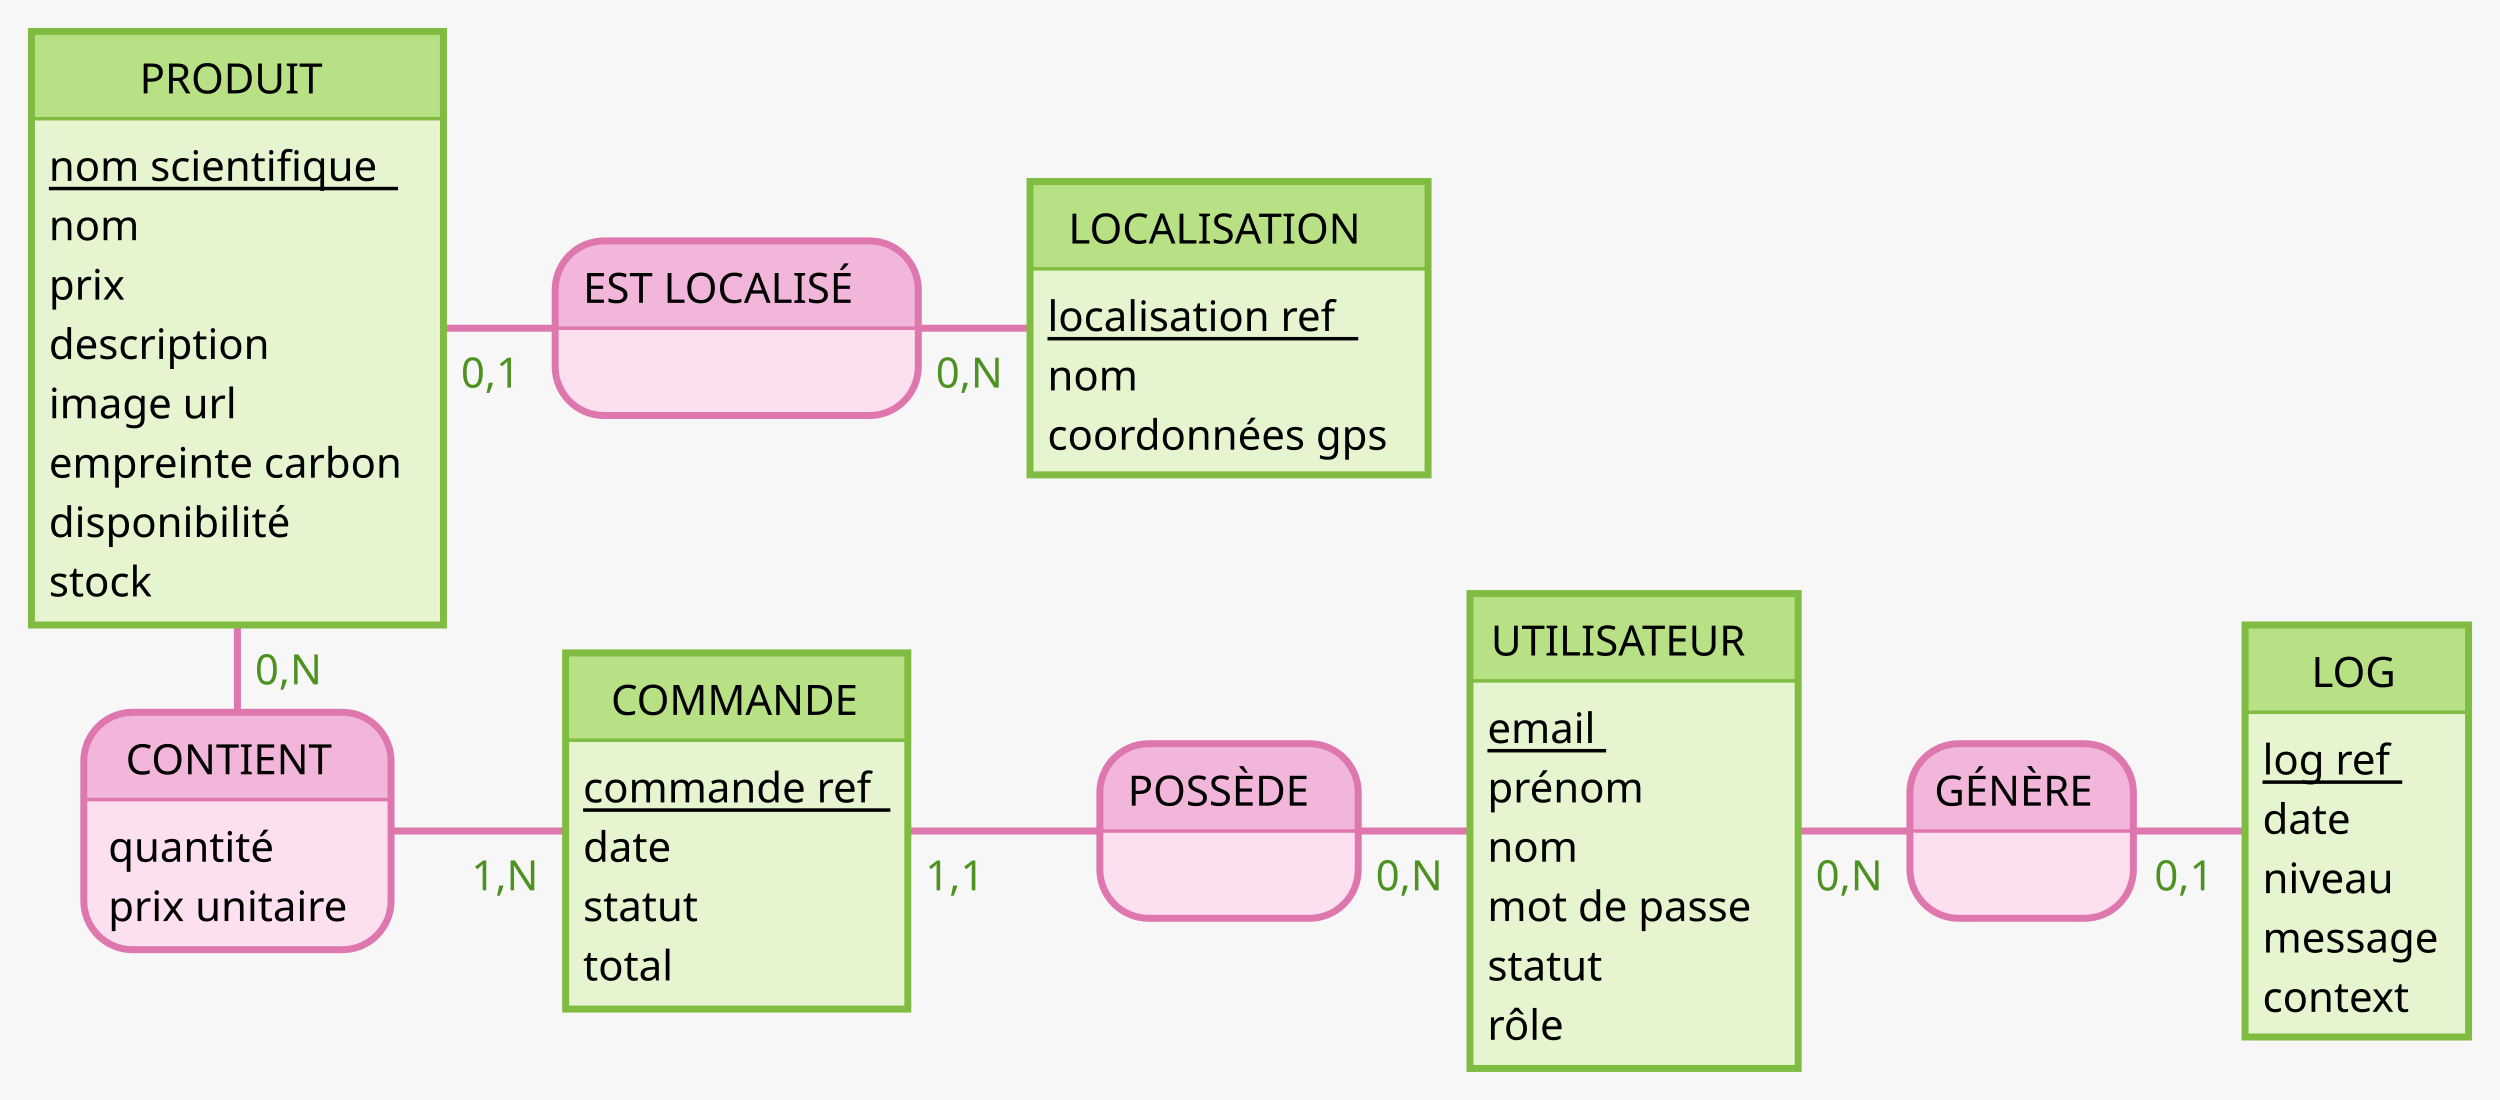
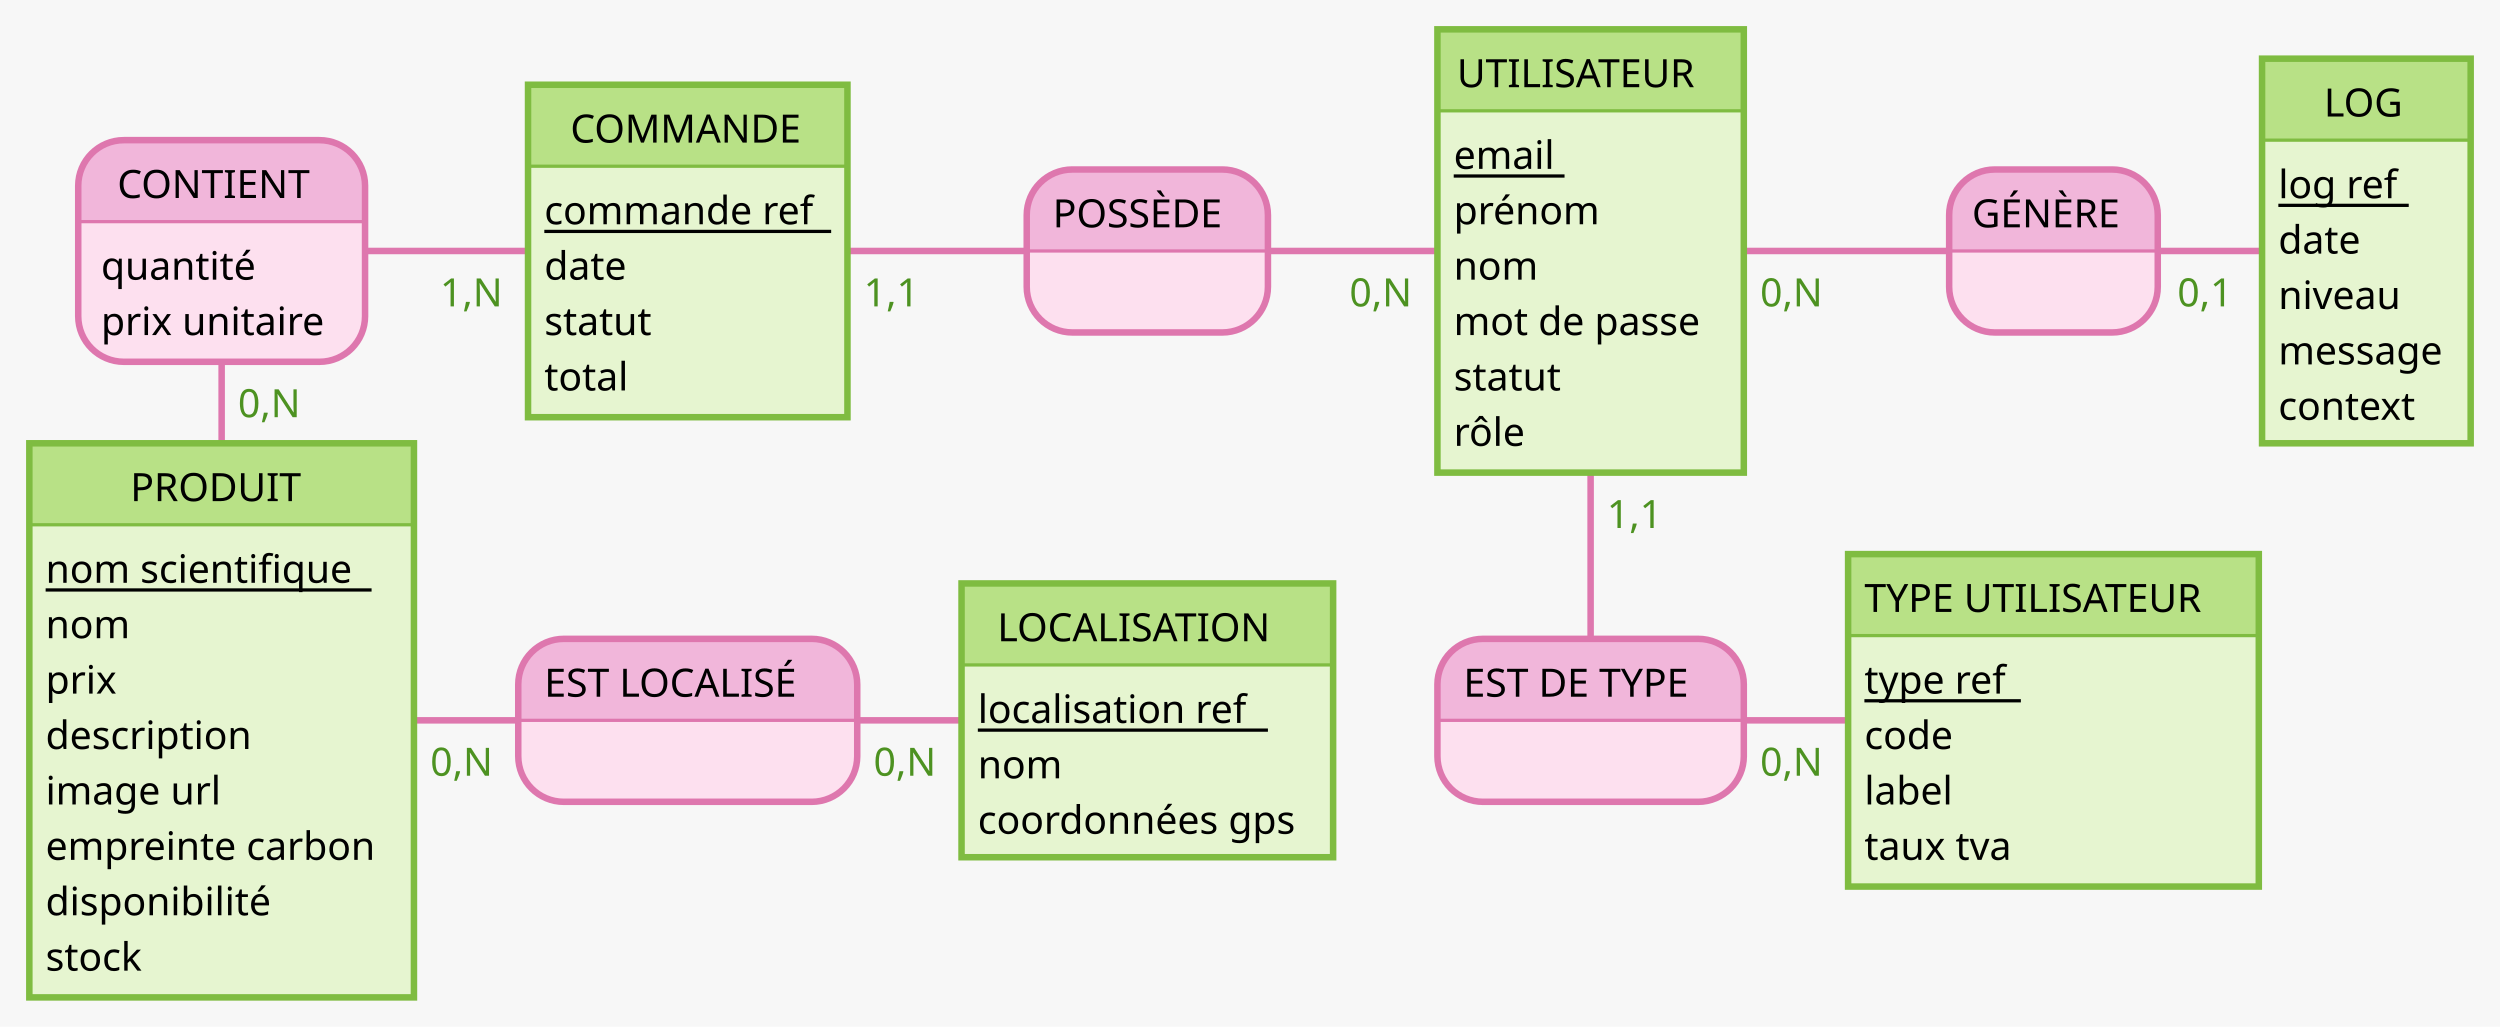
- <svg xmlns="http://www.w3.org/2000/svg" width="716" height="315" viewBox="0 0 716 315">
-   <rect x="0" y="0" width="716" height="315" fill="#f7f7f7" stroke="none" stroke-width="0" />
+ <svg xmlns="http://www.w3.org/2000/svg" width="767" height="315" viewBox="0 0 767 315">
+   <rect x="0" y="0" width="767" height="315" fill="#f7f7f7" stroke="none" stroke-width="0" />
  <g>
-     <line x1="352" y1="94" x2="211" y2="94" stroke="#de77ae" stroke-width="2" />
-     <line x1="68" y1="94" x2="211" y2="94" stroke="#de77ae" stroke-width="2" />
+     <line x1="68" y1="221" x2="68" y2="77" stroke="#de77ae" stroke-width="2" />
+     <line x1="211" y1="77" x2="68" y2="77" stroke="#de77ae" stroke-width="2" />
    <g>
-       <path d="M249 69 a14 14 90 0 1 14 14 V94 h-104 V83 a14 14 90 0 1 14 -14" fill="#f1b6da" stroke="#f1b6da" stroke-width="0" />
-       <path d="M263 94 v11 a14 14 90 0 1 -14 14 H173 a14 14 90 0 1 -14 -14 V94 H104" fill="#fde0ef" stroke="#fde0ef" stroke-width="0" />
-       <rect x="159" y="69" width="104" height="50" fill="none" rx="14" stroke="#de77ae" stroke-width="2" />
-       <line x1="159" y1="94" x2="263" y2="94" stroke="#de77ae" stroke-width="1" />
-       <text x="167" y="86.75" fill="#000000" font-family="Verdana" font-size="12">EST LOCALISÉ</text>
+       <path d="M98 43 a14 14 90 0 1 14 14 V68 h-88 V57 a14 14 90 0 1 14 -14" fill="#f1b6da" stroke="#f1b6da" stroke-width="0" />
+       <path d="M112 68 v29 a14 14 90 0 1 -14 14 H38 a14 14 90 0 1 -14 -14 V68 H88" fill="#fde0ef" stroke="#fde0ef" stroke-width="0" />
+       <rect x="24" y="43" width="88" height="68" fill="none" rx="14" stroke="#de77ae" stroke-width="2" />
+       <line x1="24" y1="68" x2="112" y2="68" stroke="#de77ae" stroke-width="1" />
+       <text x="36" y="60.75" fill="#000000" font-family="Verdana" font-size="12">CONTIENT</text>
+       <text x="31" y="85.8" fill="#000000" font-family="Verdana" font-size="12">quantité</text>
+       <text x="31" y="102.8" fill="#000000" font-family="Verdana" font-size="12">prix unitaire</text>
    </g>
-     <text x="268" y="111" fill="#4d9221" font-family="Verdana" font-size="12">0,N</text>
-     <text x="132" y="111" fill="#4d9221" font-family="Verdana" font-size="12">0,1</text>
+     <text x="73" y="128" fill="#4d9221" font-family="Verdana" font-size="12">0,N</text>
+     <text x="135" y="94" fill="#4d9221" font-family="Verdana" font-size="12">1,N</text>
  </g>
  <g>
-     <line x1="68" y1="94" x2="68" y2="238" stroke="#de77ae" stroke-width="2" />
-     <line x1="211" y1="238" x2="68" y2="238" stroke="#de77ae" stroke-width="2" />
+     <line x1="211" y1="77" x2="352" y2="77" stroke="#de77ae" stroke-width="2" />
+     <line x1="488" y1="77" x2="352" y2="77" stroke="#de77ae" stroke-width="2" />
    <g>
-       <path d="M98 204 a14 14 90 0 1 14 14 V229 h-88 V218 a14 14 90 0 1 14 -14" fill="#f1b6da" stroke="#f1b6da" stroke-width="0" />
-       <path d="M112 229 v29 a14 14 90 0 1 -14 14 H38 a14 14 90 0 1 -14 -14 V229 H88" fill="#fde0ef" stroke="#fde0ef" stroke-width="0" />
-       <rect x="24" y="204" width="88" height="68" fill="none" rx="14" stroke="#de77ae" stroke-width="2" />
-       <line x1="24" y1="229" x2="112" y2="229" stroke="#de77ae" stroke-width="1" />
-       <text x="36" y="221.75" fill="#000000" font-family="Verdana" font-size="12">CONTIENT</text>
-       <text x="31" y="246.8" fill="#000000" font-family="Verdana" font-size="12">quantité</text>
-       <text x="31" y="263.8" fill="#000000" font-family="Verdana" font-size="12">prix unitaire</text>
+       <path d="M375 52 a14 14 90 0 1 14 14 V77 h-74 V66 a14 14 90 0 1 14 -14" fill="#f1b6da" stroke="#f1b6da" stroke-width="0" />
+       <path d="M389 77 v11 a14 14 90 0 1 -14 14 H329 a14 14 90 0 1 -14 -14 V77 H74" fill="#fde0ef" stroke="#fde0ef" stroke-width="0" />
+       <rect x="315" y="52" width="74" height="50" fill="none" rx="14" stroke="#de77ae" stroke-width="2" />
+       <line x1="315" y1="77" x2="389" y2="77" stroke="#de77ae" stroke-width="1" />
+       <text x="323" y="69.75" fill="#000000" font-family="Verdana" font-size="12">POSSÈDE</text>
    </g>
-     <text x="73" y="196" fill="#4d9221" font-family="Verdana" font-size="12">0,N</text>
-     <text x="135" y="255" fill="#4d9221" font-family="Verdana" font-size="12">1,N</text>
+     <text x="265" y="94" fill="#4d9221" font-family="Verdana" font-size="12">1,1</text>
+     <text x="414" y="94" fill="#4d9221" font-family="Verdana" font-size="12">0,N</text>
  </g>
  <g>
-     <line x1="211" y1="238" x2="352" y2="238" stroke="#de77ae" stroke-width="2" />
-     <line x1="468" y1="238" x2="352" y2="238" stroke="#de77ae" stroke-width="2" />
+     <line x1="488" y1="77" x2="630" y2="77" stroke="#de77ae" stroke-width="2" />
+     <line x1="726" y1="77" x2="630" y2="77" stroke="#de77ae" stroke-width="2" />
    <g>
-       <path d="M375 213 a14 14 90 0 1 14 14 V238 h-74 V227 a14 14 90 0 1 14 -14" fill="#f1b6da" stroke="#f1b6da" stroke-width="0" />
-       <path d="M389 238 v11 a14 14 90 0 1 -14 14 H329 a14 14 90 0 1 -14 -14 V238 H74" fill="#fde0ef" stroke="#fde0ef" stroke-width="0" />
-       <rect x="315" y="213" width="74" height="50" fill="none" rx="14" stroke="#de77ae" stroke-width="2" />
-       <line x1="315" y1="238" x2="389" y2="238" stroke="#de77ae" stroke-width="1" />
-       <text x="323" y="230.75" fill="#000000" font-family="Verdana" font-size="12">POSSÈDE</text>
+       <path d="M648 52 a14 14 90 0 1 14 14 V77 h-64 V66 a14 14 90 0 1 14 -14" fill="#f1b6da" stroke="#f1b6da" stroke-width="0" />
+       <path d="M662 77 v11 a14 14 90 0 1 -14 14 H612 a14 14 90 0 1 -14 -14 V77 H64" fill="#fde0ef" stroke="#fde0ef" stroke-width="0" />
+       <rect x="598" y="52" width="64" height="50" fill="none" rx="14" stroke="#de77ae" stroke-width="2" />
+       <line x1="598" y1="77" x2="662" y2="77" stroke="#de77ae" stroke-width="1" />
+       <text x="605" y="69.75" fill="#000000" font-family="Verdana" font-size="12">GÉNÈRE</text>
    </g>
-     <text x="265" y="255" fill="#4d9221" font-family="Verdana" font-size="12">1,1</text>
-     <text x="394" y="255" fill="#4d9221" font-family="Verdana" font-size="12">0,N</text>
+     <text x="540" y="94" fill="#4d9221" font-family="Verdana" font-size="12">0,N</text>
+     <text x="668" y="94" fill="#4d9221" font-family="Verdana" font-size="12">0,1</text>
  </g>
  <g>
-     <line x1="468" y1="238" x2="579" y2="238" stroke="#de77ae" stroke-width="2" />
-     <line x1="675" y1="238" x2="579" y2="238" stroke="#de77ae" stroke-width="2" />
+     <line x1="352" y1="221" x2="211" y2="221" stroke="#de77ae" stroke-width="2" />
+     <line x1="68" y1="221" x2="211" y2="221" stroke="#de77ae" stroke-width="2" />
    <g>
-       <path d="M597 213 a14 14 90 0 1 14 14 V238 h-64 V227 a14 14 90 0 1 14 -14" fill="#f1b6da" stroke="#f1b6da" stroke-width="0" />
-       <path d="M611 238 v11 a14 14 90 0 1 -14 14 H561 a14 14 90 0 1 -14 -14 V238 H64" fill="#fde0ef" stroke="#fde0ef" stroke-width="0" />
-       <rect x="547" y="213" width="64" height="50" fill="none" rx="14" stroke="#de77ae" stroke-width="2" />
-       <line x1="547" y1="238" x2="611" y2="238" stroke="#de77ae" stroke-width="1" />
-       <text x="554" y="230.75" fill="#000000" font-family="Verdana" font-size="12">GÉNÈRE</text>
+       <path d="M249 196 a14 14 90 0 1 14 14 V221 h-104 V210 a14 14 90 0 1 14 -14" fill="#f1b6da" stroke="#f1b6da" stroke-width="0" />
+       <path d="M263 221 v11 a14 14 90 0 1 -14 14 H173 a14 14 90 0 1 -14 -14 V221 H104" fill="#fde0ef" stroke="#fde0ef" stroke-width="0" />
+       <rect x="159" y="196" width="104" height="50" fill="none" rx="14" stroke="#de77ae" stroke-width="2" />
+       <line x1="159" y1="221" x2="263" y2="221" stroke="#de77ae" stroke-width="1" />
+       <text x="167" y="213.75" fill="#000000" font-family="Verdana" font-size="12">EST LOCALISÉ</text>
    </g>
-     <text x="520" y="255" fill="#4d9221" font-family="Verdana" font-size="12">0,N</text>
-     <text x="617" y="255" fill="#4d9221" font-family="Verdana" font-size="12">0,1</text>
+     <text x="268" y="238" fill="#4d9221" font-family="Verdana" font-size="12">0,N</text>
+     <text x="132" y="238" fill="#4d9221" font-family="Verdana" font-size="12">0,N</text>
+   </g>
+   <g>
+     <line x1="488" y1="77" x2="488" y2="221" stroke="#de77ae" stroke-width="2" />
+     <line x1="630" y1="221" x2="488" y2="221" stroke="#de77ae" stroke-width="2" />
+     <g>
+       <path d="M521 196 a14 14 90 0 1 14 14 V221 h-94 V210 a14 14 90 0 1 14 -14" fill="#f1b6da" stroke="#f1b6da" stroke-width="0" />
+       <path d="M535 221 v11 a14 14 90 0 1 -14 14 H455 a14 14 90 0 1 -14 -14 V221 H94" fill="#fde0ef" stroke="#fde0ef" stroke-width="0" />
+       <rect x="441" y="196" width="94" height="50" fill="none" rx="14" stroke="#de77ae" stroke-width="2" />
+       <line x1="441" y1="221" x2="535" y2="221" stroke="#de77ae" stroke-width="1" />
+       <text x="449" y="213.75" fill="#000000" font-family="Verdana" font-size="12">EST DE TYPE</text>
+     </g>
+     <text x="493" y="162" fill="#4d9221" font-family="Verdana" font-size="12">1,1</text>
+     <text x="540" y="238" fill="#4d9221" font-family="Verdana" font-size="12">0,N</text>
  </g>
  <g>
    <g>
-       <rect x="9" y="9" width="118" height="25" fill="#b8e186" stroke="none" stroke-width="0" opacity="1" />
-       <rect x="9" y="34" width="118" height="145" fill="#e6f5d0" stroke="none" stroke-width="0" opacity="1" />
-       <rect x="9" y="9" width="118" height="170" fill="none" stroke="#7fbc41" stroke-width="2" opacity="1" />
-       <line x1="9" y1="34" x2="127" y2="34" stroke="#7fbc41" stroke-width="1" />
+       <rect x="162" y="26" width="98" height="25" fill="#b8e186" stroke="none" stroke-width="0" opacity="1" />
+       <rect x="162" y="51" width="98" height="77" fill="#e6f5d0" stroke="none" stroke-width="0" opacity="1" />
+       <rect x="162" y="26" width="98" height="102" fill="none" stroke="#7fbc41" stroke-width="2" opacity="1" />
+       <line x1="162" y1="51" x2="260" y2="51" stroke="#7fbc41" stroke-width="1" />
    </g>
-     <text x="40" y="26.75" fill="#000000" font-family="Verdana" font-size="12">PRODUIT</text>
-     <text x="14" y="51.8" fill="#000000" font-family="Verdana" font-size="12">nom scientifique</text>
-     <line x1="14" y1="54" x2="114" y2="54" stroke="#000000" stroke-width="1" />
-     <text x="14" y="68.8" fill="#000000" font-family="Verdana" font-size="12">nom</text>
-     <text x="14" y="85.8" fill="#000000" font-family="Verdana" font-size="12">prix</text>
-     <text x="14" y="102.8" fill="#000000" font-family="Verdana" font-size="12">description</text>
-     <text x="14" y="119.8" fill="#000000" font-family="Verdana" font-size="12">image url</text>
-     <text x="14" y="136.8" fill="#000000" font-family="Verdana" font-size="12">empreinte carbon</text>
-     <text x="14" y="153.8" fill="#000000" font-family="Verdana" font-size="12">disponibilité</text>
-     <text x="14" y="170.8" fill="#000000" font-family="Verdana" font-size="12">stock</text>
+     <text x="175" y="43.75" fill="#000000" font-family="Verdana" font-size="12">COMMANDE</text>
+     <text x="167" y="68.8" fill="#000000" font-family="Verdana" font-size="12">commande ref</text>
+     <line x1="167" y1="71" x2="255" y2="71" stroke="#000000" stroke-width="1" />
+     <text x="167" y="85.8" fill="#000000" font-family="Verdana" font-size="12">date</text>
+     <text x="167" y="102.8" fill="#000000" font-family="Verdana" font-size="12">statut</text>
+     <text x="167" y="119.8" fill="#000000" font-family="Verdana" font-size="12">total</text>
  </g>
  <g>
    <g>
-       <rect x="295" y="52" width="114" height="25" fill="#b8e186" stroke="none" stroke-width="0" opacity="1" />
-       <rect x="295" y="77" width="114" height="59" fill="#e6f5d0" stroke="none" stroke-width="0" opacity="1" />
-       <rect x="295" y="52" width="114" height="84" fill="none" stroke="#7fbc41" stroke-width="2" opacity="1" />
-       <line x1="295" y1="77" x2="409" y2="77" stroke="#7fbc41" stroke-width="1" />
+       <rect x="441" y="9" width="94" height="25" fill="#b8e186" stroke="none" stroke-width="0" opacity="1" />
+       <rect x="441" y="34" width="94" height="111" fill="#e6f5d0" stroke="none" stroke-width="0" opacity="1" />
+       <rect x="441" y="9" width="94" height="136" fill="none" stroke="#7fbc41" stroke-width="2" opacity="1" />
+       <line x1="441" y1="34" x2="535" y2="34" stroke="#7fbc41" stroke-width="1" />
    </g>
-     <text x="306" y="69.75" fill="#000000" font-family="Verdana" font-size="12">LOCALISATION</text>
-     <text x="300" y="94.8" fill="#000000" font-family="Verdana" font-size="12">localisation ref</text>
-     <line x1="300" y1="97" x2="389" y2="97" stroke="#000000" stroke-width="1" />
-     <text x="300" y="111.8" fill="#000000" font-family="Verdana" font-size="12">nom</text>
-     <text x="300" y="128.8" fill="#000000" font-family="Verdana" font-size="12">coordonnées gps</text>
+     <text x="447" y="26.75" fill="#000000" font-family="Verdana" font-size="12">UTILISATEUR</text>
+     <text x="446" y="51.8" fill="#000000" font-family="Verdana" font-size="12">email</text>
+     <line x1="446" y1="54" x2="480" y2="54" stroke="#000000" stroke-width="1" />
+     <text x="446" y="68.8" fill="#000000" font-family="Verdana" font-size="12">prénom</text>
+     <text x="446" y="85.8" fill="#000000" font-family="Verdana" font-size="12">nom</text>
+     <text x="446" y="102.8" fill="#000000" font-family="Verdana" font-size="12">mot de passe</text>
+     <text x="446" y="119.8" fill="#000000" font-family="Verdana" font-size="12">statut</text>
+     <text x="446" y="136.8" fill="#000000" font-family="Verdana" font-size="12">rôle</text>
  </g>
  <g>
    <g>
-       <rect x="162" y="187" width="98" height="25" fill="#b8e186" stroke="none" stroke-width="0" opacity="1" />
-       <rect x="162" y="212" width="98" height="77" fill="#e6f5d0" stroke="none" stroke-width="0" opacity="1" />
-       <rect x="162" y="187" width="98" height="102" fill="none" stroke="#7fbc41" stroke-width="2" opacity="1" />
-       <line x1="162" y1="212" x2="260" y2="212" stroke="#7fbc41" stroke-width="1" />
+       <rect x="694" y="18" width="64" height="25" fill="#b8e186" stroke="none" stroke-width="0" opacity="1" />
+       <rect x="694" y="43" width="64" height="93" fill="#e6f5d0" stroke="none" stroke-width="0" opacity="1" />
+       <rect x="694" y="18" width="64" height="118" fill="none" stroke="#7fbc41" stroke-width="2" opacity="1" />
+       <line x1="694" y1="43" x2="758" y2="43" stroke="#7fbc41" stroke-width="1" />
    </g>
-     <text x="175" y="204.75" fill="#000000" font-family="Verdana" font-size="12">COMMANDE</text>
-     <text x="167" y="229.8" fill="#000000" font-family="Verdana" font-size="12">commande ref</text>
-     <line x1="167" y1="232" x2="255" y2="232" stroke="#000000" stroke-width="1" />
-     <text x="167" y="246.8" fill="#000000" font-family="Verdana" font-size="12">date</text>
-     <text x="167" y="263.8" fill="#000000" font-family="Verdana" font-size="12">statut</text>
-     <text x="167" y="280.8" fill="#000000" font-family="Verdana" font-size="12">total</text>
+     <text x="713" y="35.75" fill="#000000" font-family="Verdana" font-size="12">LOG</text>
+     <text x="699" y="60.8" fill="#000000" font-family="Verdana" font-size="12">log ref</text>
+     <line x1="699" y1="63" x2="739" y2="63" stroke="#000000" stroke-width="1" />
+     <text x="699" y="77.8" fill="#000000" font-family="Verdana" font-size="12">date</text>
+     <text x="699" y="94.8" fill="#000000" font-family="Verdana" font-size="12">niveau</text>
+     <text x="699" y="111.8" fill="#000000" font-family="Verdana" font-size="12">message</text>
+     <text x="699" y="128.8" fill="#000000" font-family="Verdana" font-size="12">context</text>
  </g>
  <g>
    <g>
-       <rect x="421" y="170" width="94" height="25" fill="#b8e186" stroke="none" stroke-width="0" opacity="1" />
-       <rect x="421" y="195" width="94" height="111" fill="#e6f5d0" stroke="none" stroke-width="0" opacity="1" />
-       <rect x="421" y="170" width="94" height="136" fill="none" stroke="#7fbc41" stroke-width="2" opacity="1" />
-       <line x1="421" y1="195" x2="515" y2="195" stroke="#7fbc41" stroke-width="1" />
+       <rect x="9" y="136" width="118" height="25" fill="#b8e186" stroke="none" stroke-width="0" opacity="1" />
+       <rect x="9" y="161" width="118" height="145" fill="#e6f5d0" stroke="none" stroke-width="0" opacity="1" />
+       <rect x="9" y="136" width="118" height="170" fill="none" stroke="#7fbc41" stroke-width="2" opacity="1" />
+       <line x1="9" y1="161" x2="127" y2="161" stroke="#7fbc41" stroke-width="1" />
    </g>
-     <text x="427" y="187.75" fill="#000000" font-family="Verdana" font-size="12">UTILISATEUR</text>
-     <text x="426" y="212.8" fill="#000000" font-family="Verdana" font-size="12">email</text>
-     <line x1="426" y1="215" x2="460" y2="215" stroke="#000000" stroke-width="1" />
-     <text x="426" y="229.8" fill="#000000" font-family="Verdana" font-size="12">prénom</text>
-     <text x="426" y="246.8" fill="#000000" font-family="Verdana" font-size="12">nom</text>
-     <text x="426" y="263.8" fill="#000000" font-family="Verdana" font-size="12">mot de passe</text>
-     <text x="426" y="280.8" fill="#000000" font-family="Verdana" font-size="12">statut</text>
-     <text x="426" y="297.8" fill="#000000" font-family="Verdana" font-size="12">rôle</text>
+     <text x="40" y="153.75" fill="#000000" font-family="Verdana" font-size="12">PRODUIT</text>
+     <text x="14" y="178.8" fill="#000000" font-family="Verdana" font-size="12">nom scientifique</text>
+     <line x1="14" y1="181" x2="114" y2="181" stroke="#000000" stroke-width="1" />
+     <text x="14" y="195.8" fill="#000000" font-family="Verdana" font-size="12">nom</text>
+     <text x="14" y="212.8" fill="#000000" font-family="Verdana" font-size="12">prix</text>
+     <text x="14" y="229.8" fill="#000000" font-family="Verdana" font-size="12">description</text>
+     <text x="14" y="246.8" fill="#000000" font-family="Verdana" font-size="12">image url</text>
+     <text x="14" y="263.8" fill="#000000" font-family="Verdana" font-size="12">empreinte carbon</text>
+     <text x="14" y="280.8" fill="#000000" font-family="Verdana" font-size="12">disponibilité</text>
+     <text x="14" y="297.8" fill="#000000" font-family="Verdana" font-size="12">stock</text>
  </g>
  <g>
    <g>
-       <rect x="643" y="179" width="64" height="25" fill="#b8e186" stroke="none" stroke-width="0" opacity="1" />
-       <rect x="643" y="204" width="64" height="93" fill="#e6f5d0" stroke="none" stroke-width="0" opacity="1" />
-       <rect x="643" y="179" width="64" height="118" fill="none" stroke="#7fbc41" stroke-width="2" opacity="1" />
-       <line x1="643" y1="204" x2="707" y2="204" stroke="#7fbc41" stroke-width="1" />
+       <rect x="295" y="179" width="114" height="25" fill="#b8e186" stroke="none" stroke-width="0" opacity="1" />
+       <rect x="295" y="204" width="114" height="59" fill="#e6f5d0" stroke="none" stroke-width="0" opacity="1" />
+       <rect x="295" y="179" width="114" height="84" fill="none" stroke="#7fbc41" stroke-width="2" opacity="1" />
+       <line x1="295" y1="204" x2="409" y2="204" stroke="#7fbc41" stroke-width="1" />
    </g>
-     <text x="662" y="196.75" fill="#000000" font-family="Verdana" font-size="12">LOG</text>
-     <text x="648" y="221.8" fill="#000000" font-family="Verdana" font-size="12">log ref</text>
-     <line x1="648" y1="224" x2="688" y2="224" stroke="#000000" stroke-width="1" />
-     <text x="648" y="238.8" fill="#000000" font-family="Verdana" font-size="12">date</text>
-     <text x="648" y="255.8" fill="#000000" font-family="Verdana" font-size="12">niveau</text>
-     <text x="648" y="272.8" fill="#000000" font-family="Verdana" font-size="12">message</text>
-     <text x="648" y="289.8" fill="#000000" font-family="Verdana" font-size="12">context</text>
+     <text x="306" y="196.75" fill="#000000" font-family="Verdana" font-size="12">LOCALISATION</text>
+     <text x="300" y="221.8" fill="#000000" font-family="Verdana" font-size="12">localisation ref</text>
+     <line x1="300" y1="224" x2="389" y2="224" stroke="#000000" stroke-width="1" />
+     <text x="300" y="238.8" fill="#000000" font-family="Verdana" font-size="12">nom</text>
+     <text x="300" y="255.8" fill="#000000" font-family="Verdana" font-size="12">coordonnées gps</text>
+   </g>
+   <g>
+     <g>
+       <rect x="567" y="170" width="126" height="25" fill="#b8e186" stroke="none" stroke-width="0" opacity="1" />
+       <rect x="567" y="195" width="126" height="77" fill="#e6f5d0" stroke="none" stroke-width="0" opacity="1" />
+       <rect x="567" y="170" width="126" height="102" fill="none" stroke="#7fbc41" stroke-width="2" opacity="1" />
+       <line x1="567" y1="195" x2="693" y2="195" stroke="#7fbc41" stroke-width="1" />
+     </g>
+     <text x="572" y="187.75" fill="#000000" font-family="Verdana" font-size="12">TYPE UTILISATEUR</text>
+     <text x="572" y="212.8" fill="#000000" font-family="Verdana" font-size="12">type ref</text>
+     <line x1="572" y1="215" x2="620" y2="215" stroke="#000000" stroke-width="1" />
+     <text x="572" y="229.8" fill="#000000" font-family="Verdana" font-size="12">code</text>
+     <text x="572" y="246.8" fill="#000000" font-family="Verdana" font-size="12">label</text>
+     <text x="572" y="263.8" fill="#000000" font-family="Verdana" font-size="12">taux tva</text>
  </g>
</svg>
